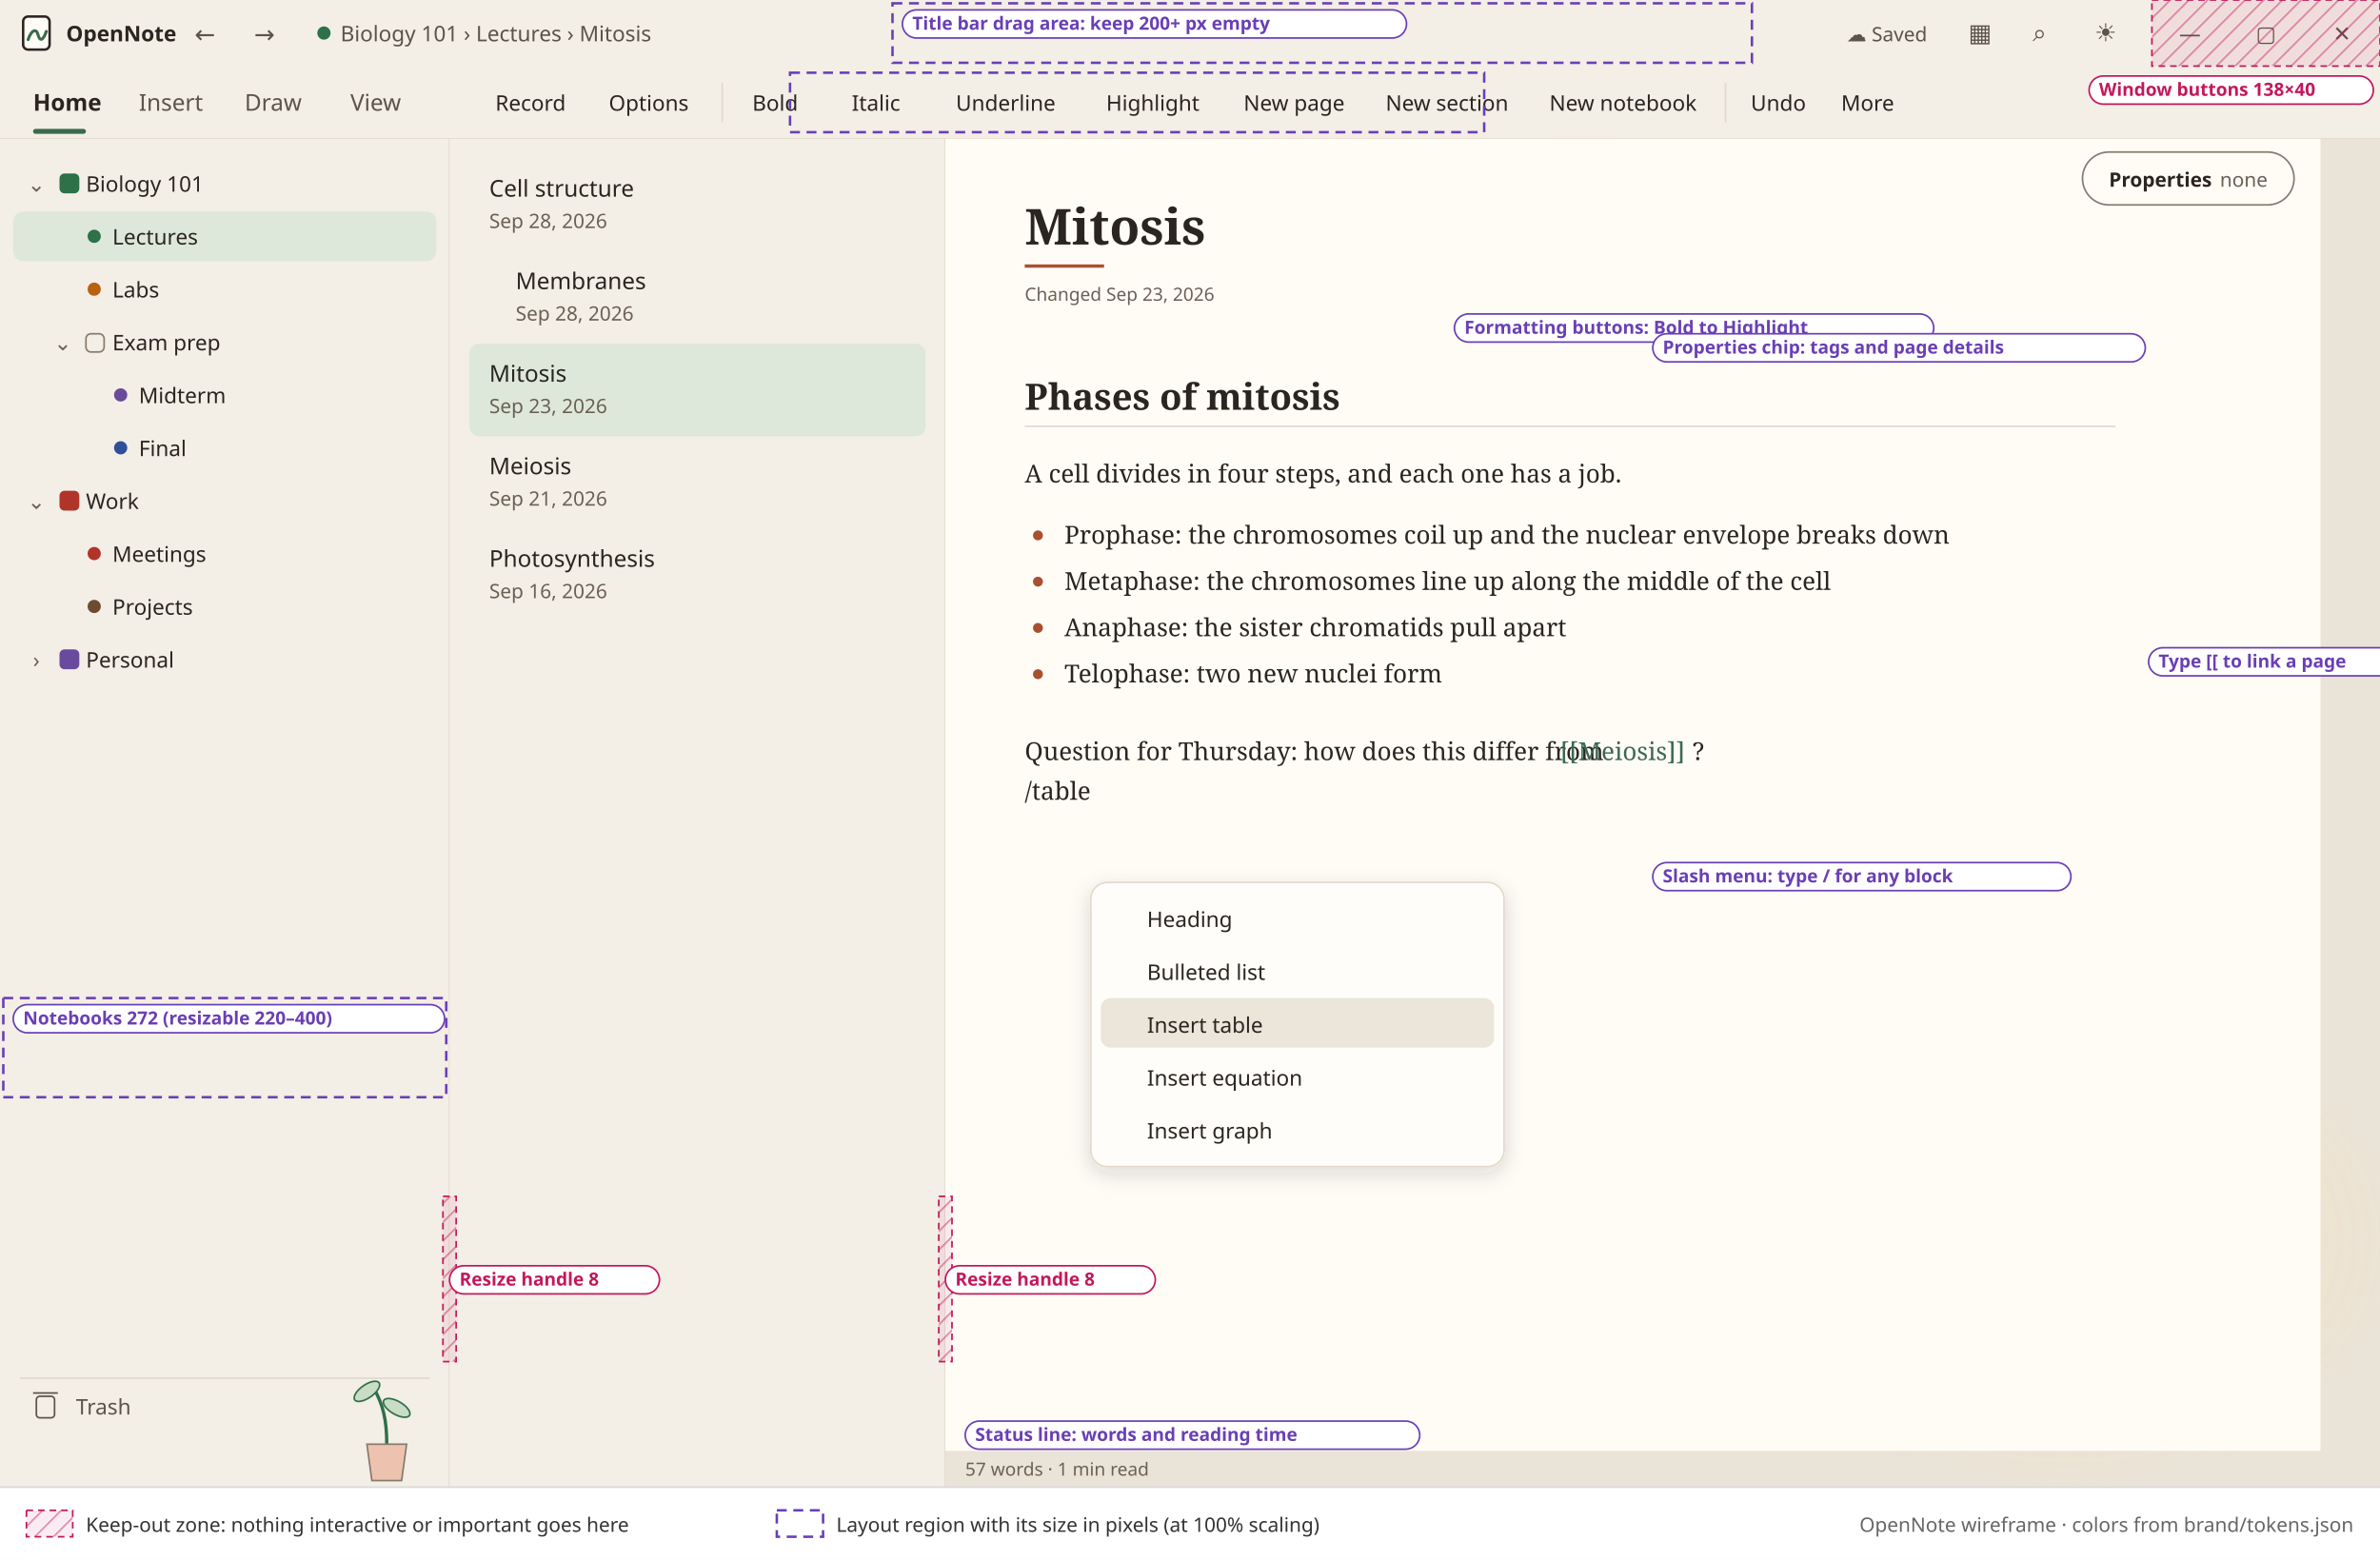
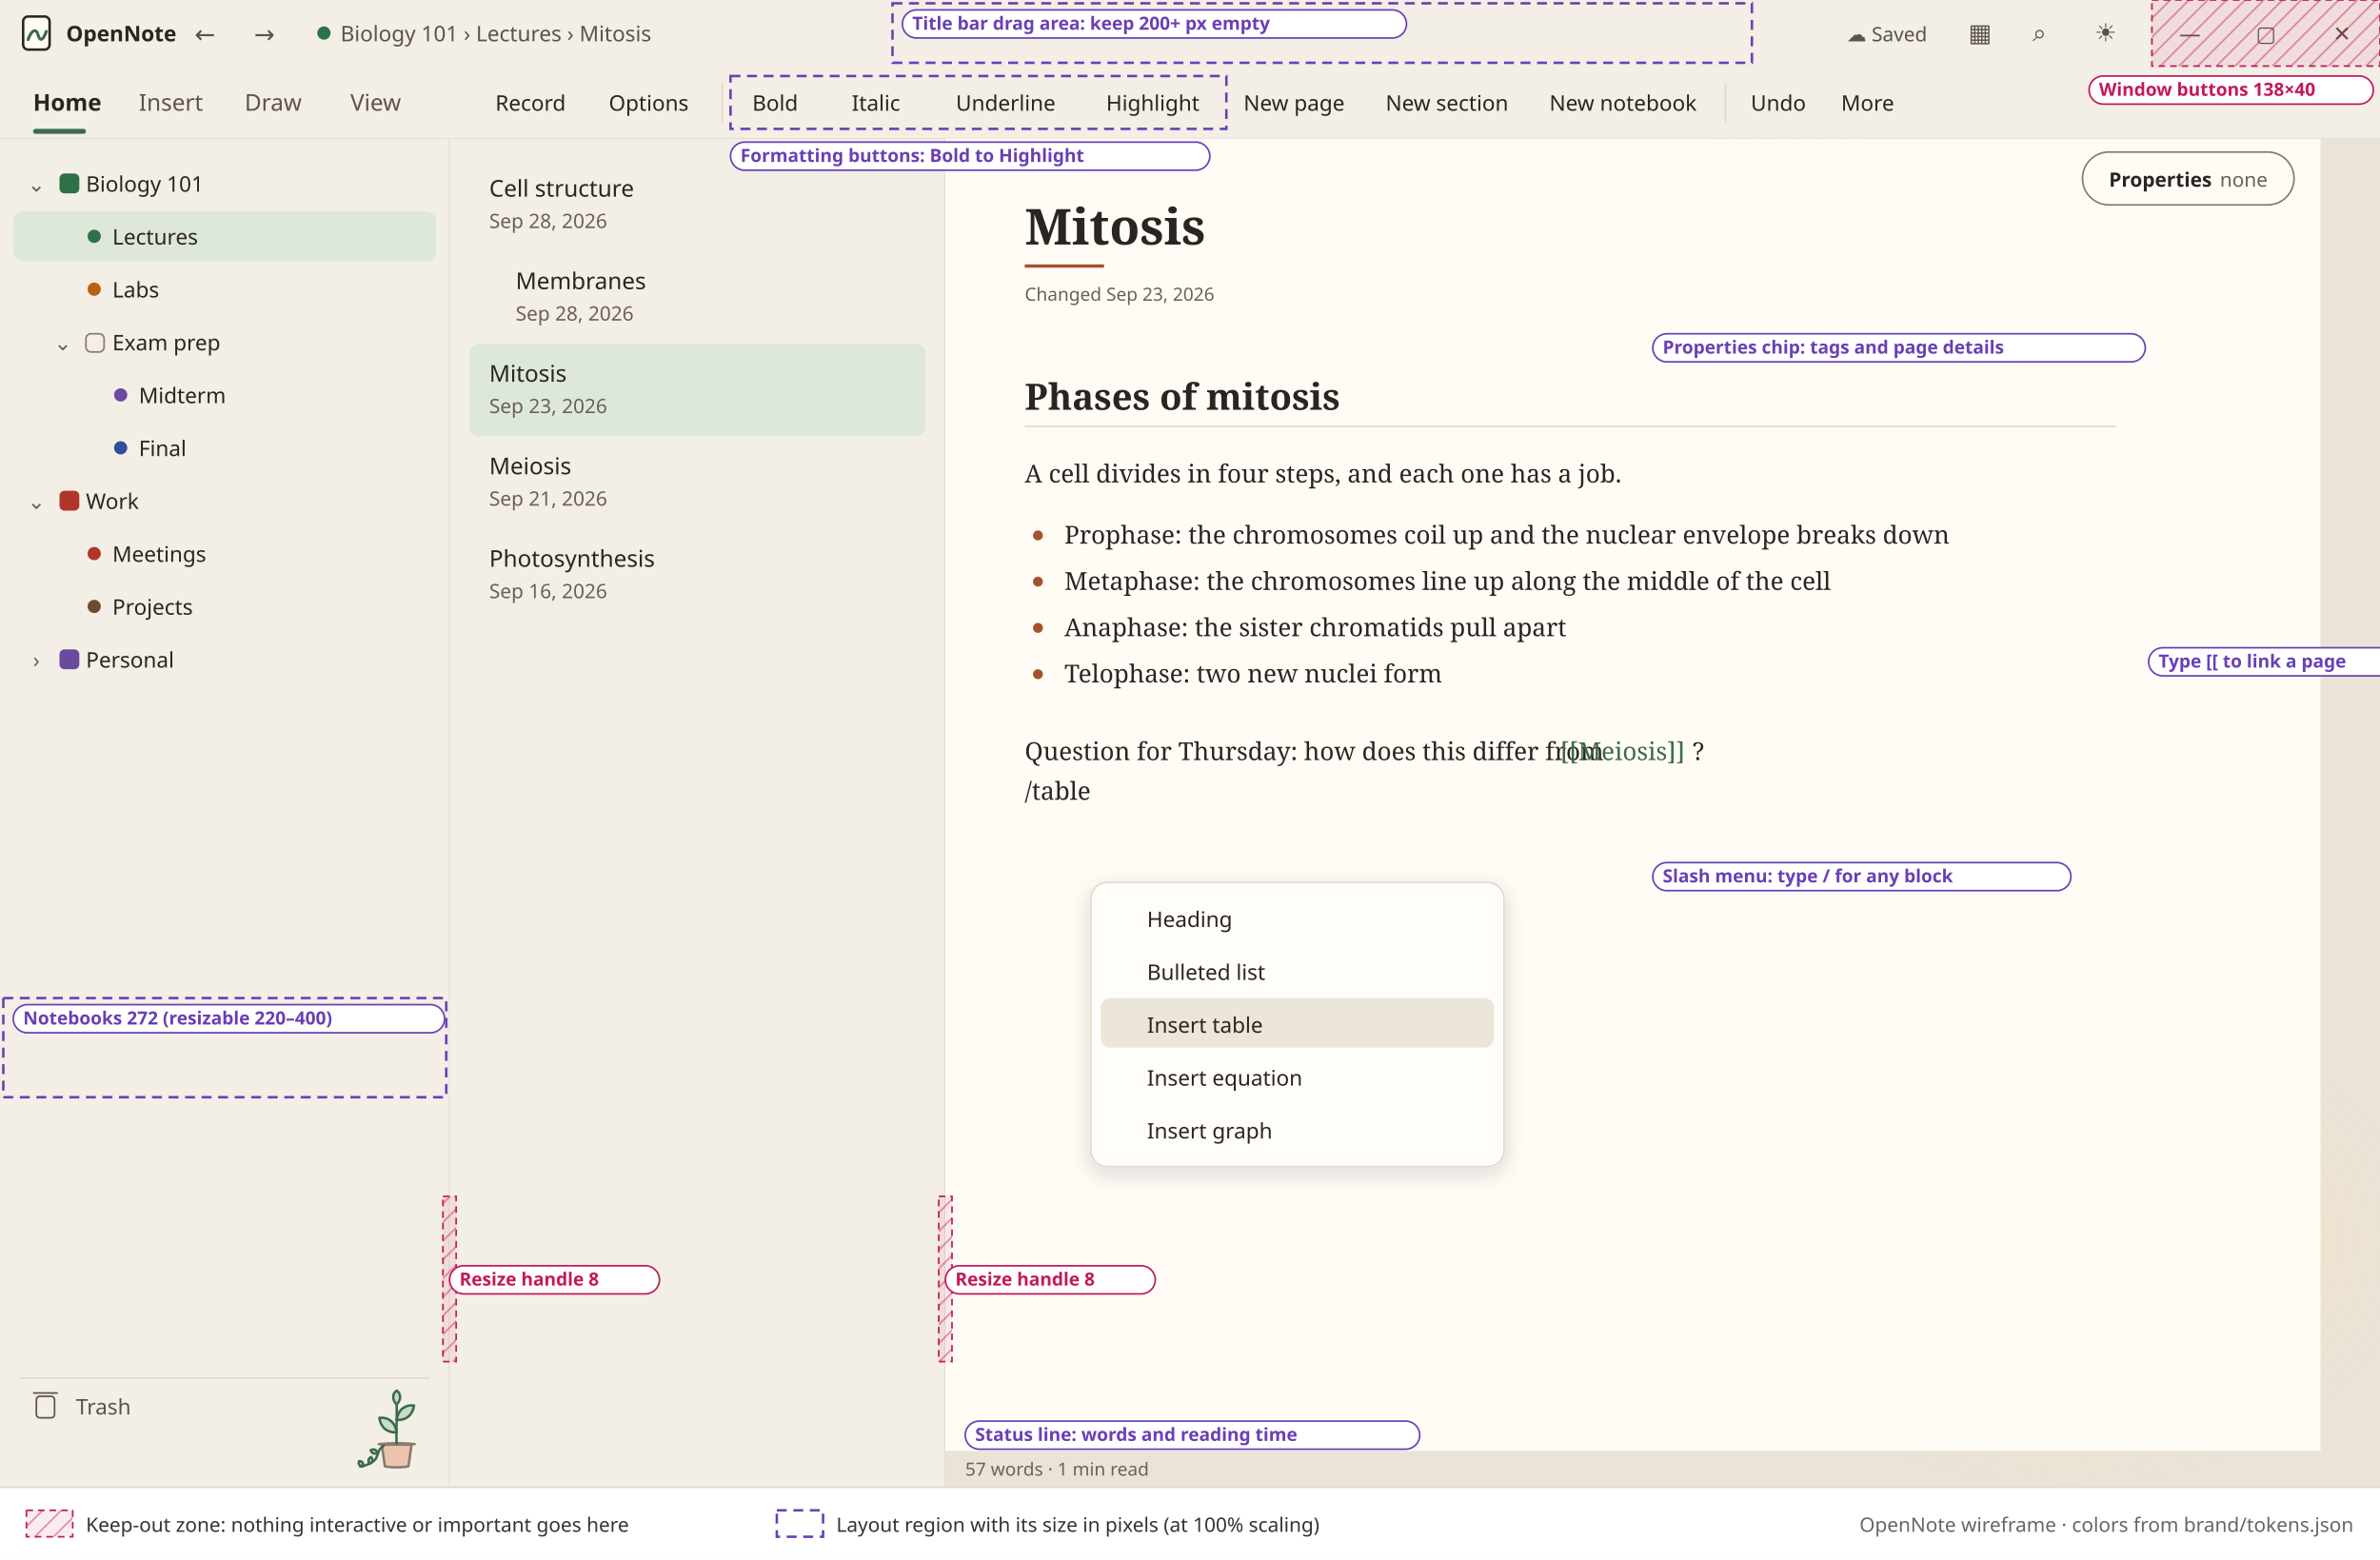
<svg xmlns="http://www.w3.org/2000/svg" viewBox="0 0 1440 944" width="1440" height="944" role="img">
  <defs>
    <pattern id="hatch" width="8" height="8" patternUnits="userSpaceOnUse" patternTransform="rotate(45)">
      <rect width="8" height="8" fill="#C2185B" fill-opacity="0.08" />
      <line x1="0" y1="0" x2="0" y2="8" stroke="#C2185B" stroke-opacity="0.45" stroke-width="2" />
    </pattern>
    <filter id="shadow" x="-10%" y="-10%" width="120%" height="130%">
      <feDropShadow dx="0" dy="4" stdDeviation="6" flood-color="#2B2521" flood-opacity="0.16" />
    </filter>
  </defs>
  <rect x="0" y="0" width="1440" height="900" rx="0" fill="#F3EEE6" />
  <rect x="0" y="0" width="1440" height="40" rx="0" fill="#F3EEE6" />
  <rect x="14" y="10" width="16" height="20" rx="3" fill="#FFFCF6" stroke="#2B2521" stroke-width="1.5" />
  <path d="M17 24c2-6 5-7 6-3s3 4 5-2" fill="none" stroke-linecap="round" stroke-linejoin="round" stroke="#3B6A4D" stroke-width="1.8" />
  <text x="40" y="25" font-size="13" font-weight="600" fill="#2B2521" text-anchor="start" font-family="'Atkinson Hyperlegible Next', 'Segoe UI', system-ui, sans-serif">OpenNote</text>
  <text x="124" y="26" font-size="15" font-weight="400" fill="#5C534A" text-anchor="middle" font-family="'Atkinson Hyperlegible Next', 'Segoe UI', system-ui, sans-serif">←</text>
  <text x="160" y="26" font-size="15" font-weight="400" fill="#5C534A" text-anchor="middle" font-family="'Atkinson Hyperlegible Next', 'Segoe UI', system-ui, sans-serif">→</text>
  <circle cx="196" cy="20" r="4" fill="#2E7048" />
  <text x="206" y="25" font-size="13" font-weight="400" fill="#5C534A" text-anchor="start" font-family="'Atkinson Hyperlegible Next', 'Segoe UI', system-ui, sans-serif">Biology 101 › Lectures › Mitosis</text>
  <text x="1166" y="25" font-size="12" font-weight="400" fill="#5C534A" text-anchor="end" font-family="'Atkinson Hyperlegible Next', 'Segoe UI', system-ui, sans-serif">☁ Saved</text>
  <text x="1198" y="25" font-size="15" font-weight="400" fill="#5C534A" text-anchor="middle" font-family="'Atkinson Hyperlegible Next', 'Segoe UI', system-ui, sans-serif">▦</text>
  <text x="1234" y="25" font-size="15" font-weight="400" fill="#5C534A" text-anchor="middle" font-family="'Atkinson Hyperlegible Next', 'Segoe UI', system-ui, sans-serif">⌕</text>
  <text x="1274" y="25" font-size="15" font-weight="400" fill="#5C534A" text-anchor="middle" font-family="'Atkinson Hyperlegible Next', 'Segoe UI', system-ui, sans-serif">☀</text>
  <text x="1325" y="25" font-size="13" font-weight="400" fill="#5C534A" text-anchor="middle" font-family="'Atkinson Hyperlegible Next', 'Segoe UI', system-ui, sans-serif">—</text>
  <text x="1371" y="25" font-size="13" font-weight="400" fill="#5C534A" text-anchor="middle" font-family="'Atkinson Hyperlegible Next', 'Segoe UI', system-ui, sans-serif">▢</text>
  <text x="1417" y="25" font-size="13" font-weight="400" fill="#5C534A" text-anchor="middle" font-family="'Atkinson Hyperlegible Next', 'Segoe UI', system-ui, sans-serif">✕</text>
  <rect x="0" y="40" width="1440" height="44" rx="0" fill="#F3EEE6" />
  <line x1="0" y1="84" x2="1440" y2="84" stroke="#E3DACC" />
  <text x="20" y="67" font-size="14" font-weight="600" fill="#2B2521" text-anchor="start" font-family="'Atkinson Hyperlegible Next', 'Segoe UI', system-ui, sans-serif">Home</text>
  <rect x="20" y="78" width="32" height="3" rx="1.5" fill="#3B6A4D" />
  <text x="84" y="67" font-size="14" font-weight="400" fill="#5C534A" text-anchor="start" font-family="'Atkinson Hyperlegible Next', 'Segoe UI', system-ui, sans-serif">Insert</text>
  <text x="148" y="67" font-size="14" font-weight="400" fill="#5C534A" text-anchor="start" font-family="'Atkinson Hyperlegible Next', 'Segoe UI', system-ui, sans-serif">Draw</text>
  <text x="212" y="67" font-size="14" font-weight="400" fill="#5C534A" text-anchor="start" font-family="'Atkinson Hyperlegible Next', 'Segoe UI', system-ui, sans-serif">View</text>
  <g data-fit="6" data-center="both">
    <rect x="290" y="48" width="62" height="28" rx="8" fill="none" />
    <text x="321" y="67" font-size="13" font-weight="400" fill="#2B2521" text-anchor="middle" font-family="'Atkinson Hyperlegible Next', 'Segoe UI', system-ui, sans-serif">Record</text>
  </g>
  <g data-fit="6" data-center="both">
    <rect x="358" y="48" width="69" height="28" rx="8" fill="none" />
    <text x="392.5" y="67" font-size="13" font-weight="400" fill="#2B2521" text-anchor="middle" font-family="'Atkinson Hyperlegible Next', 'Segoe UI', system-ui, sans-serif">Options</text>
  </g>
  <line x1="437" y1="50" x2="437" y2="74" stroke="#E3DACC" />
  <g data-fit="6" data-center="both">
    <rect x="445" y="48" width="48" height="28" rx="8" fill="none" />
    <text x="469" y="67" font-size="13" font-weight="400" fill="#2B2521" text-anchor="middle" font-family="'Atkinson Hyperlegible Next', 'Segoe UI', system-ui, sans-serif">Bold</text>
  </g>
  <g data-fit="6" data-center="both">
    <rect x="499" y="48" width="62" height="28" rx="8" fill="none" />
    <text x="530" y="67" font-size="13" font-weight="400" fill="#2B2521" text-anchor="middle" font-family="'Atkinson Hyperlegible Next', 'Segoe UI', system-ui, sans-serif">Italic</text>
  </g>
  <g data-fit="6" data-center="both">
    <rect x="567" y="48" width="83" height="28" rx="8" fill="none" />
    <text x="608.5" y="67" font-size="13" font-weight="400" fill="#2B2521" text-anchor="middle" font-family="'Atkinson Hyperlegible Next', 'Segoe UI', system-ui, sans-serif">Underline</text>
  </g>
  <g data-fit="6" data-center="both">
    <rect x="656" y="48" width="83" height="28" rx="8" fill="none" />
    <text x="697.5" y="67" font-size="13" font-weight="400" fill="#2B2521" text-anchor="middle" font-family="'Atkinson Hyperlegible Next', 'Segoe UI', system-ui, sans-serif">Highlight</text>
  </g>
  <g data-fit="6" data-center="both">
    <rect x="745" y="48" width="76" height="28" rx="8" fill="none" />
    <text x="783" y="67" font-size="13" font-weight="400" fill="#2B2521" text-anchor="middle" font-family="'Atkinson Hyperlegible Next', 'Segoe UI', system-ui, sans-serif">New page</text>
  </g>
  <g data-fit="6" data-center="both">
    <rect x="827" y="48" width="97" height="28" rx="8" fill="none" />
    <text x="875.5" y="67" font-size="13" font-weight="400" fill="#2B2521" text-anchor="middle" font-family="'Atkinson Hyperlegible Next', 'Segoe UI', system-ui, sans-serif">New section</text>
  </g>
  <g data-fit="6" data-center="both">
    <rect x="930" y="48" width="104" height="28" rx="8" fill="none" />
    <text x="982" y="67" font-size="13" font-weight="400" fill="#2B2521" text-anchor="middle" font-family="'Atkinson Hyperlegible Next', 'Segoe UI', system-ui, sans-serif">New notebook</text>
  </g>
  <line x1="1044" y1="50" x2="1044" y2="74" stroke="#E3DACC" />
  <g data-fit="6" data-center="both">
    <rect x="1052" y="48" width="48" height="28" rx="8" fill="none" />
    <text x="1076" y="67" font-size="13" font-weight="400" fill="#2B2521" text-anchor="middle" font-family="'Atkinson Hyperlegible Next', 'Segoe UI', system-ui, sans-serif">Undo</text>
  </g>
  <g data-fit="6" data-center="both">
    <rect x="1106" y="48" width="48" height="28" rx="8" fill="none" />
    <text x="1130" y="67" font-size="13" font-weight="400" fill="#2B2521" text-anchor="middle" font-family="'Atkinson Hyperlegible Next', 'Segoe UI', system-ui, sans-serif">More</text>
  </g>
  <rect x="0" y="84" width="272" height="816" rx="0" fill="#F3EEE6" />
  <line x1="272" y1="84" x2="272" y2="900" stroke="#E3DACC" />
  <text x="22" y="116" font-size="13" font-weight="400" fill="#6B6054" text-anchor="middle" font-family="'Atkinson Hyperlegible Next', 'Segoe UI', system-ui, sans-serif">⌄</text>
  <rect x="36" y="105" width="12" height="12" rx="3" fill="#2E7048" />
  <text x="52" y="116" font-size="13" font-weight="400" fill="#2B2521" text-anchor="start" font-family="'Atkinson Hyperlegible Next', 'Segoe UI', system-ui, sans-serif">Biology 101</text>
  <rect x="8" y="128" width="256" height="30" rx="6" fill="#DDE8DA" />
  <circle cx="57" cy="143" r="4" fill="#2E7048" />
  <text x="68" y="148" font-size="13" font-weight="400" fill="#2B2521" text-anchor="start" font-family="'Atkinson Hyperlegible Next', 'Segoe UI', system-ui, sans-serif">Lectures</text>
  <circle cx="57" cy="175" r="4" fill="#B8620F" />
  <text x="68" y="180" font-size="13" font-weight="400" fill="#2B2521" text-anchor="start" font-family="'Atkinson Hyperlegible Next', 'Segoe UI', system-ui, sans-serif">Labs</text>
  <text x="38" y="212" font-size="13" font-weight="400" fill="#6B6054" text-anchor="middle" font-family="'Atkinson Hyperlegible Next', 'Segoe UI', system-ui, sans-serif">⌄</text>
  <rect x="52" y="202" width="11" height="11" rx="3" fill="none" stroke="#877B6C" stroke-width="1" />
  <text x="68" y="212" font-size="13" font-weight="400" fill="#2B2521" text-anchor="start" font-family="'Atkinson Hyperlegible Next', 'Segoe UI', system-ui, sans-serif">Exam prep</text>
  <circle cx="73" cy="239" r="4" fill="#6A4A9C" />
  <text x="84" y="244" font-size="13" font-weight="400" fill="#2B2521" text-anchor="start" font-family="'Atkinson Hyperlegible Next', 'Segoe UI', system-ui, sans-serif">Midterm</text>
  <circle cx="73" cy="271" r="4" fill="#2F4F9A" />
  <text x="84" y="276" font-size="13" font-weight="400" fill="#2B2521" text-anchor="start" font-family="'Atkinson Hyperlegible Next', 'Segoe UI', system-ui, sans-serif">Final</text>
  <text x="22" y="308" font-size="13" font-weight="400" fill="#6B6054" text-anchor="middle" font-family="'Atkinson Hyperlegible Next', 'Segoe UI', system-ui, sans-serif">⌄</text>
  <rect x="36" y="297" width="12" height="12" rx="3" fill="#B0342A" />
  <text x="52" y="308" font-size="13" font-weight="400" fill="#2B2521" text-anchor="start" font-family="'Atkinson Hyperlegible Next', 'Segoe UI', system-ui, sans-serif">Work</text>
  <circle cx="57" cy="335" r="4" fill="#B0342A" />
  <text x="68" y="340" font-size="13" font-weight="400" fill="#2B2521" text-anchor="start" font-family="'Atkinson Hyperlegible Next', 'Segoe UI', system-ui, sans-serif">Meetings</text>
  <circle cx="57" cy="367" r="4" fill="#6E4B2E" />
  <text x="68" y="372" font-size="13" font-weight="400" fill="#2B2521" text-anchor="start" font-family="'Atkinson Hyperlegible Next', 'Segoe UI', system-ui, sans-serif">Projects</text>
  <text x="22" y="404" font-size="13" font-weight="400" fill="#6B6054" text-anchor="middle" font-family="'Atkinson Hyperlegible Next', 'Segoe UI', system-ui, sans-serif">›</text>
  <rect x="36" y="393" width="12" height="12" rx="3" fill="#6A4A9C" />
  <text x="52" y="404" font-size="13" font-weight="400" fill="#2B2521" text-anchor="start" font-family="'Atkinson Hyperlegible Next', 'Segoe UI', system-ui, sans-serif">Personal</text>
  <line x1="12" y1="834" x2="260" y2="834" stroke="#E3DACC" />
  <rect x="22" y="845" width="11" height="13" rx="2" fill="none" stroke="#5C534A" stroke-width="1" />
  <line x1="20" y1="843" x2="35" y2="843" stroke="#5C534A" />
  <text x="46" y="856" font-size="13" font-weight="400" fill="#5C534A" text-anchor="start" font-family="'Atkinson Hyperlegible Next', 'Segoe UI', system-ui, sans-serif">Trash</text>
-   <path d="M234 874c0-14-2-24-8-34" fill="none" stroke-linecap="round" stroke-linejoin="round" stroke="#2E7048" stroke-width="2" />
-   <ellipse cx="222" cy="842" rx="9" ry="4" transform="rotate(-35 222 842)" fill="#C8DCC6" stroke="#2E7048" />
-   <ellipse cx="240" cy="852" rx="9" ry="4" transform="rotate(30 240 852)" fill="#C8DCC6" stroke="#2E7048" />
-   <path d="M222 874h24l-3 22h-18z" fill="#EDC3AF" stroke="#877B6C" />
+   <g data-part="plant-pot" fill="none" stroke="#877B6C" stroke-linecap="round" stroke-linejoin="round">
+     <g data-part="plant" transform="translate(216 840.5063) scale(0.75)" stroke-width="2">
+       <path d="M20 45H44L41.5 62.5C36 63.6 28 63.6 22.5 62.5Z" fill="#EDC3AF" data-part="pot" />
+       <path d="M17.5 44.6C28 43.6 37 43.6 46.5 44.6" />
+       <path d="M32 44C31.4 34 32.4 23 32 12" stroke="#3B6A4D" />
+       <path d="M21.5 46C15.5 49.5 18 55.6 12.4 59 9 61 6 62.4 2.6 62.6" stroke="#3B6A4D" />
+       <path d="M32 35C24 35.6 19 30.6 18 23.4 26 22.6 31 27.6 32 35Z" fill="#C8DCC6" stroke="#3B6A4D" />
+       <path d="M32 25C40 25.6 45 20.6 46 13.4 38 12.6 33 17.6 32 25Z" fill="#C8DCC6" stroke="#3B6A4D" />
+       <path d="M32 12.6C28 8.6 28.6 3.6 32 1.4 35.4 3.6 36 8.6 32 12.6Z" fill="#C8DCC6" stroke="#3B6A4D" />
+       <path d="M16.6 51.6Q14.9 47.6 11 49.5Q12.7 53.6 16.6 51.6Z" fill="#C8DCC6" stroke="#3B6A4D" />
+       <path d="M10.4 60.4Q14 58.2 11.4 55Q7.7 57.1 10.4 60.4Z" fill="#C8DCC6" stroke="#3B6A4D" />
+       <path d="M4.6 62.4Q5.8 58.5 1.7 58.3Q0.5 62.2 4.6 62.4Z" fill="#C8DCC6" stroke="#3B6A4D" />
+     </g>
+   </g>
  <rect x="272" y="84" width="300" height="816" rx="0" fill="#F3EEE6" />
  <line x1="572" y1="84" x2="572" y2="900" stroke="#E3DACC" />
  <text x="296" y="119" font-size="14" font-weight="500" fill="#2B2521" text-anchor="start" font-family="'Atkinson Hyperlegible Next', 'Segoe UI', system-ui, sans-serif">Cell structure</text>
  <text x="296" y="138" font-size="12" font-weight="400" fill="#6B6054" text-anchor="start" font-family="'Atkinson Hyperlegible Next', 'Segoe UI', system-ui, sans-serif">Sep 28, 2026</text>
  <text x="312" y="175" font-size="14" font-weight="500" fill="#2B2521" text-anchor="start" font-family="'Atkinson Hyperlegible Next', 'Segoe UI', system-ui, sans-serif">Membranes</text>
  <text x="312" y="194" font-size="12" font-weight="400" fill="#6B6054" text-anchor="start" font-family="'Atkinson Hyperlegible Next', 'Segoe UI', system-ui, sans-serif">Sep 28, 2026</text>
  <rect x="284" y="208" width="276" height="56" rx="6" fill="#DDE8DA" />
  <text x="296" y="231" font-size="14" font-weight="500" fill="#2B2521" text-anchor="start" font-family="'Atkinson Hyperlegible Next', 'Segoe UI', system-ui, sans-serif">Mitosis</text>
  <text x="296" y="250" font-size="12" font-weight="400" fill="#6B6054" text-anchor="start" font-family="'Atkinson Hyperlegible Next', 'Segoe UI', system-ui, sans-serif">Sep 23, 2026</text>
  <text x="296" y="287" font-size="14" font-weight="500" fill="#2B2521" text-anchor="start" font-family="'Atkinson Hyperlegible Next', 'Segoe UI', system-ui, sans-serif">Meiosis</text>
  <text x="296" y="306" font-size="12" font-weight="400" fill="#6B6054" text-anchor="start" font-family="'Atkinson Hyperlegible Next', 'Segoe UI', system-ui, sans-serif">Sep 21, 2026</text>
  <text x="296" y="343" font-size="14" font-weight="500" fill="#2B2521" text-anchor="start" font-family="'Atkinson Hyperlegible Next', 'Segoe UI', system-ui, sans-serif">Photosynthesis</text>
  <text x="296" y="362" font-size="12" font-weight="400" fill="#6B6054" text-anchor="start" font-family="'Atkinson Hyperlegible Next', 'Segoe UI', system-ui, sans-serif">Sep 16, 2026</text>
  <defs>
    <radialGradient id="ambient14" cx="0" cy="0" r="1" gradientUnits="userSpaceOnUse" gradientTransform="translate(572 84) scale(608 653)">
      <stop offset="0" stop-color="#FFF0D4" />
      <stop offset="1" stop-color="#FFF0D4" stop-opacity="0" />
    </radialGradient>
    <radialGradient id="ambient14p">
      <stop offset="0" stop-color="#FCE4B8" />
      <stop offset="1" stop-color="#FCE4B8" stop-opacity="0" />
    </radialGradient>
  </defs>
  <rect x="572" y="84" width="868" height="816" rx="0" fill="#EAE3D8" />
  <rect x="572" y="84" width="868" height="816" fill="url(#ambient14)" />
  <ellipse cx="1250" cy="750" rx="210" ry="150" fill="url(#ambient14p)" opacity="0.9" />
  <rect x="572" y="84" width="832" height="794" rx="0" fill="#FFFCF6" />
  <text x="584" y="893" font-size="11" font-weight="400" fill="#6B6054" text-anchor="start" font-family="'Atkinson Hyperlegible Next', 'Segoe UI', system-ui, sans-serif">57 words · 1 min read</text>
  <rect x="1260" y="92" width="128" height="32" rx="16" fill="#FFFCF6" stroke="#877B6C" stroke-width="1" />
  <text x="1276" y="113" font-size="12" font-weight="600" fill="#2B2521" text-anchor="start" font-family="'Atkinson Hyperlegible Next', 'Segoe UI', system-ui, sans-serif">Properties</text>
  <text x="1372" y="113" font-size="12" font-weight="400" fill="#6B6054" text-anchor="end" font-family="'Atkinson Hyperlegible Next', 'Segoe UI', system-ui, sans-serif">none</text>
  <text x="620" y="148" font-size="30" font-weight="700" fill="#2B2521" text-anchor="start" font-family="Literata, Cambria, Georgia, serif">Mitosis</text>
  <rect x="620" y="160" width="48" height="2" rx="0" fill="#A9502F" />
  <text x="620" y="182" font-size="11" font-weight="400" fill="#6B6054" text-anchor="start" font-family="'Atkinson Hyperlegible Next', 'Segoe UI', system-ui, sans-serif">Changed Sep 23, 2026</text>
  <text x="620" y="248" font-size="22" font-weight="700" fill="#2B2521" text-anchor="start" font-family="Literata, Cambria, Georgia, serif">Phases of mitosis</text>
  <line x1="620" y1="258" x2="1280" y2="258" stroke="#E3DACC" />
  <text x="620" y="292" font-size="15" font-weight="400" fill="#2B2521" text-anchor="start" font-family="Literata, Cambria, Georgia, serif">A cell divides in four steps, and each one has a job.</text>
  <circle cx="628" cy="324" r="3" fill="#A9502F" />
  <text x="644" y="329" font-size="15" font-weight="400" fill="#2B2521" text-anchor="start" font-family="Literata, Cambria, Georgia, serif">Prophase: the chromosomes coil up and the nuclear envelope breaks down</text>
  <circle cx="628" cy="352" r="3" fill="#A9502F" />
  <text x="644" y="357" font-size="15" font-weight="400" fill="#2B2521" text-anchor="start" font-family="Literata, Cambria, Georgia, serif">Metaphase: the chromosomes line up along the middle of the cell</text>
  <circle cx="628" cy="380" r="3" fill="#A9502F" />
  <text x="644" y="385" font-size="15" font-weight="400" fill="#2B2521" text-anchor="start" font-family="Literata, Cambria, Georgia, serif">Anaphase: the sister chromatids pull apart</text>
  <circle cx="628" cy="408" r="3" fill="#A9502F" />
  <text x="644" y="413" font-size="15" font-weight="400" fill="#2B2521" text-anchor="start" font-family="Literata, Cambria, Georgia, serif">Telophase: two new nuclei form</text>
  <text x="620" y="460" font-size="15" font-weight="400" fill="#2B2521" text-anchor="start" font-family="Literata, Cambria, Georgia, serif">Question for Thursday: how does this differ from</text>
  <text x="944" y="460" font-size="15" font-weight="400" fill="#3B6A4D" text-anchor="start" font-family="Literata, Cambria, Georgia, serif">[[Meiosis]]</text>
  <text x="1024" y="460" font-size="15" font-weight="400" fill="#2B2521" text-anchor="start" font-family="Literata, Cambria, Georgia, serif">?</text>
  <text x="620" y="484" font-size="15" font-weight="400" fill="#2B2521" text-anchor="start" font-family="Literata, Cambria, Georgia, serif">/table</text>
  <rect x="660" y="534" width="250" height="172" rx="10" fill="#FFFDF9" stroke="#E3DACC" stroke-width="1" filter="url(#shadow)" />
  <text x="694" y="561" font-size="13" font-weight="400" fill="#2B2521" text-anchor="start" font-family="'Atkinson Hyperlegible Next', 'Segoe UI', system-ui, sans-serif">Heading</text>
  <text x="694" y="593" font-size="13" font-weight="400" fill="#2B2521" text-anchor="start" font-family="'Atkinson Hyperlegible Next', 'Segoe UI', system-ui, sans-serif">Bulleted list</text>
  <rect x="666" y="604" width="238" height="30" rx="6" fill="#ECE5DA" />
  <text x="694" y="625" font-size="13" font-weight="400" fill="#2B2521" text-anchor="start" font-family="'Atkinson Hyperlegible Next', 'Segoe UI', system-ui, sans-serif">Insert table</text>
  <text x="694" y="657" font-size="13" font-weight="400" fill="#2B2521" text-anchor="start" font-family="'Atkinson Hyperlegible Next', 'Segoe UI', system-ui, sans-serif">Insert equation</text>
  <text x="694" y="689" font-size="13" font-weight="400" fill="#2B2521" text-anchor="start" font-family="'Atkinson Hyperlegible Next', 'Segoe UI', system-ui, sans-serif">Insert graph</text>
  <g pointer-events="none">
    <rect x="1302" y="0" width="138" height="40" rx="0" fill="url(#hatch)" stroke="#C2185B" stroke-width="1" stroke-dasharray="4 3" />
  </g>
  <g data-fit="4" pointer-events="none">
    <rect x="1264" y="46" width="172" height="17" rx="8.5" fill="#FFFFFF" stroke="#C2185B" stroke-width="1" />
    <text x="1270" y="58" font-size="11" font-weight="600" fill="#C2185B" text-anchor="start" font-family="'Atkinson Hyperlegible Next', 'Segoe UI', system-ui, sans-serif">Window buttons 138×40</text>
  </g>
  <g pointer-events="none">
    <rect x="540" y="2" width="520" height="36" rx="0" fill="none" stroke="#6A3FB5" stroke-width="1.5" stroke-dasharray="6 4" />
  </g>
  <g data-fit="4" pointer-events="none">
    <rect x="546" y="6" width="305" height="17" rx="8.5" fill="#FFFFFF" stroke="#6A3FB5" stroke-width="1" />
    <text x="552" y="18" font-size="11" font-weight="600" fill="#6A3FB5" text-anchor="start" font-family="'Atkinson Hyperlegible Next', 'Segoe UI', system-ui, sans-serif">Title bar drag area: keep 200+ px empty</text>
  </g>
  <g pointer-events="none">
    <rect x="2" y="604" width="268" height="60" rx="0" fill="none" stroke="#6A3FB5" stroke-width="1.5" stroke-dasharray="6 4" />
  </g>
  <g data-fit="4" pointer-events="none">
    <rect x="8" y="608" width="261" height="17" rx="8.5" fill="#FFFFFF" stroke="#6A3FB5" stroke-width="1" />
    <text x="14" y="620" font-size="11" font-weight="600" fill="#6A3FB5" text-anchor="start" font-family="'Atkinson Hyperlegible Next', 'Segoe UI', system-ui, sans-serif">Notebooks 272 (resizable 220–400)</text>
  </g>
  <g pointer-events="none">
    <rect x="268" y="724" width="8" height="100" rx="0" fill="url(#hatch)" stroke="#C2185B" stroke-width="1" stroke-dasharray="4 3" />
  </g>
  <g data-fit="4" pointer-events="none">
    <rect x="272" y="766" width="127" height="17" rx="8.5" fill="#FFFFFF" stroke="#C2185B" stroke-width="1" />
    <text x="278" y="778" font-size="11" font-weight="600" fill="#C2185B" text-anchor="start" font-family="'Atkinson Hyperlegible Next', 'Segoe UI', system-ui, sans-serif">Resize handle 8</text>
  </g>
  <g pointer-events="none">
    <rect x="568" y="724" width="8" height="100" rx="0" fill="url(#hatch)" stroke="#C2185B" stroke-width="1" stroke-dasharray="4 3" />
  </g>
  <g data-fit="4" pointer-events="none">
    <rect x="572" y="766" width="127" height="17" rx="8.5" fill="#FFFFFF" stroke="#C2185B" stroke-width="1" />
    <text x="578" y="778" font-size="11" font-weight="600" fill="#C2185B" text-anchor="start" font-family="'Atkinson Hyperlegible Next', 'Segoe UI', system-ui, sans-serif">Resize handle 8</text>
  </g>
  <g pointer-events="none">
-     <rect x="478" y="44" width="420" height="36" rx="0" fill="none" stroke="#6A3FB5" stroke-width="1.5" stroke-dasharray="6 4" />
-   </g>
-   <g data-fit="4" pointer-events="none">
-     <rect x="880" y="190" width="290" height="17" rx="8.5" fill="#FFFFFF" stroke="#6A3FB5" stroke-width="1" />
-     <text x="886" y="202" font-size="11" font-weight="600" fill="#6A3FB5" text-anchor="start" font-family="'Atkinson Hyperlegible Next', 'Segoe UI', system-ui, sans-serif">Formatting buttons: Bold to Highlight</text>
+     <rect x="442" y="46" width="300" height="32" rx="0" fill="none" stroke="#6A3FB5" stroke-width="1.5" stroke-dasharray="6 4" />
+   </g>
+   <g data-fit="4" pointer-events="none">
+     <rect x="442" y="86" width="290" height="17" rx="8.5" fill="#FFFFFF" stroke="#6A3FB5" stroke-width="1" />
+     <text x="448" y="98" font-size="11" font-weight="600" fill="#6A3FB5" text-anchor="start" font-family="'Atkinson Hyperlegible Next', 'Segoe UI', system-ui, sans-serif">Formatting buttons: Bold to Highlight</text>
  </g>
  <g data-fit="4" pointer-events="none">
    <rect x="1000" y="202" width="298" height="17" rx="8.5" fill="#FFFFFF" stroke="#6A3FB5" stroke-width="1" />
    <text x="1006" y="214" font-size="11" font-weight="600" fill="#6A3FB5" text-anchor="start" font-family="'Atkinson Hyperlegible Next', 'Segoe UI', system-ui, sans-serif">Properties chip: tags and page details</text>
  </g>
  <g data-fit="4" pointer-events="none">
    <rect x="1000" y="522" width="253" height="17" rx="8.5" fill="#FFFFFF" stroke="#6A3FB5" stroke-width="1" />
    <text x="1006" y="534" font-size="11" font-weight="600" fill="#6A3FB5" text-anchor="start" font-family="'Atkinson Hyperlegible Next', 'Segoe UI', system-ui, sans-serif">Slash menu: type / for any block</text>
  </g>
  <g data-fit="4" pointer-events="none">
    <rect x="1300" y="392" width="179" height="17" rx="8.5" fill="#FFFFFF" stroke="#6A3FB5" stroke-width="1" />
    <text x="1306" y="404" font-size="11" font-weight="600" fill="#6A3FB5" text-anchor="start" font-family="'Atkinson Hyperlegible Next', 'Segoe UI', system-ui, sans-serif">Type [[ to link a page</text>
  </g>
  <g data-fit="4" pointer-events="none">
    <rect x="584" y="860" width="275" height="17" rx="8.5" fill="#FFFFFF" stroke="#6A3FB5" stroke-width="1" />
    <text x="590" y="872" font-size="11" font-weight="600" fill="#6A3FB5" text-anchor="start" font-family="'Atkinson Hyperlegible Next', 'Segoe UI', system-ui, sans-serif">Status line: words and reading time</text>
  </g>
  <rect x="0" y="900" width="1440" height="44" rx="0" fill="#FFFFFF" />
  <line x1="0" y1="900" x2="1440" y2="900" stroke="#D9D9D9" />
  <rect x="16" y="914" width="28" height="16" rx="0" fill="url(#hatch)" stroke="#C2185B" stroke-width="1" stroke-dasharray="4 3" />
  <text x="52" y="927" font-size="12" font-weight="400" fill="#333" text-anchor="start" font-family="'Atkinson Hyperlegible Next', 'Segoe UI', system-ui, sans-serif">Keep-out zone: nothing interactive or important goes here</text>
  <rect x="470" y="914" width="28" height="16" rx="0" fill="none" stroke="#6A3FB5" stroke-width="1.5" stroke-dasharray="6 4" />
  <text x="506" y="927" font-size="12" font-weight="400" fill="#333" text-anchor="start" font-family="'Atkinson Hyperlegible Next', 'Segoe UI', system-ui, sans-serif">Layout region with its size in pixels (at 100% scaling)</text>
  <text x="1424" y="927" font-size="12" font-weight="400" fill="#666" text-anchor="end" font-family="'Atkinson Hyperlegible Next', 'Segoe UI', system-ui, sans-serif">OpenNote wireframe · colors from brand/tokens.json</text>
</svg>
